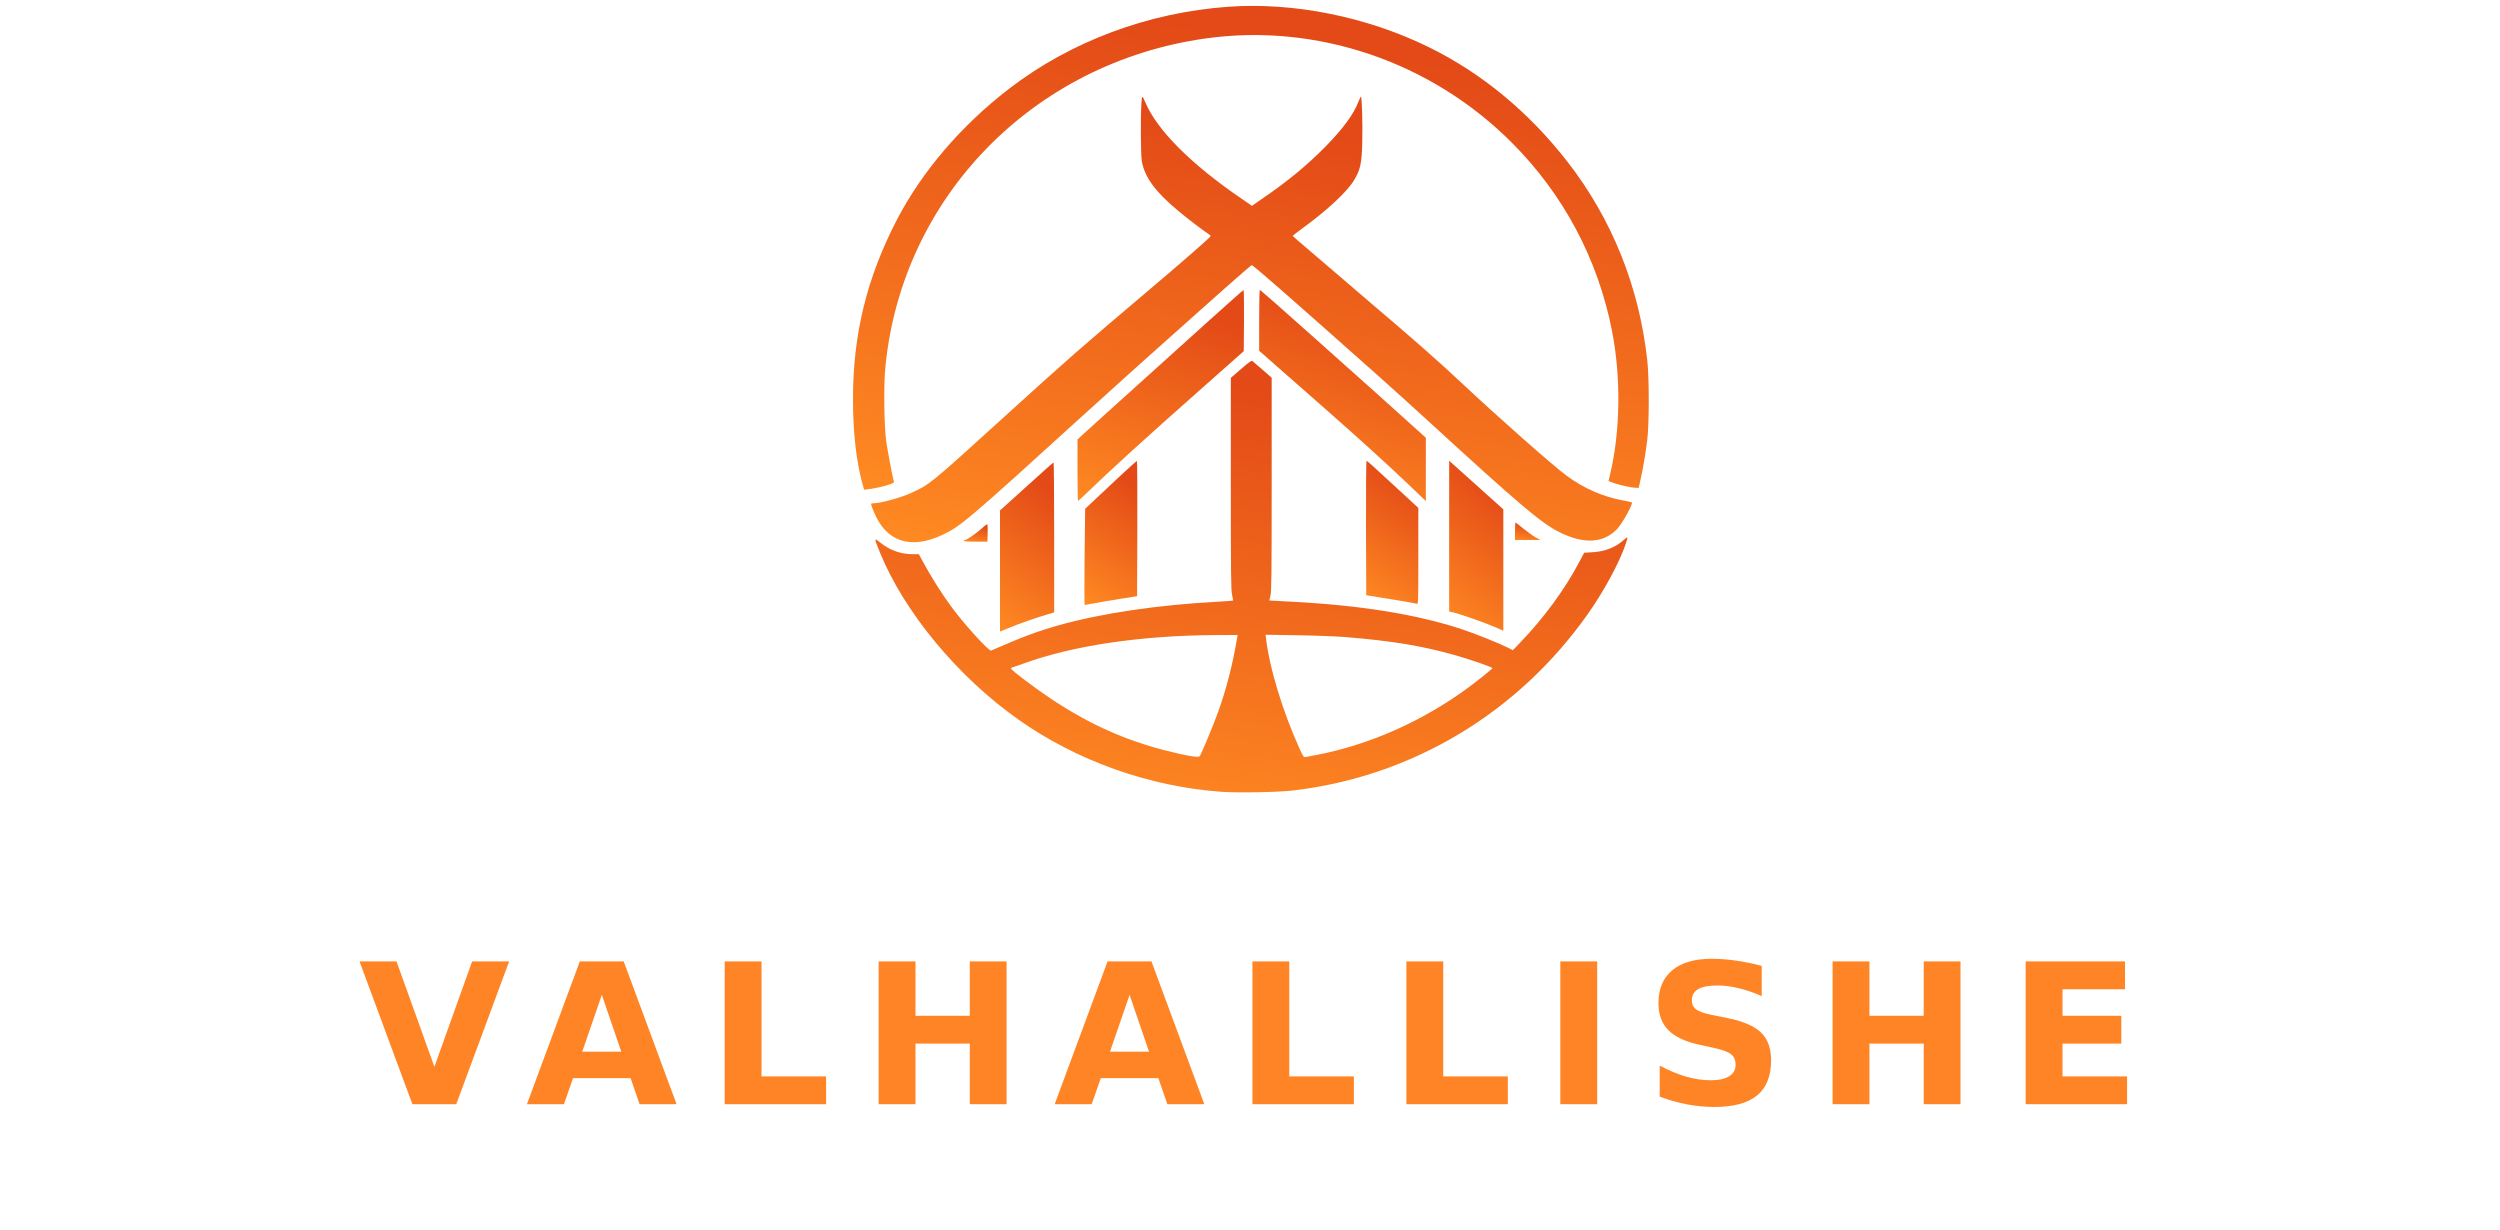
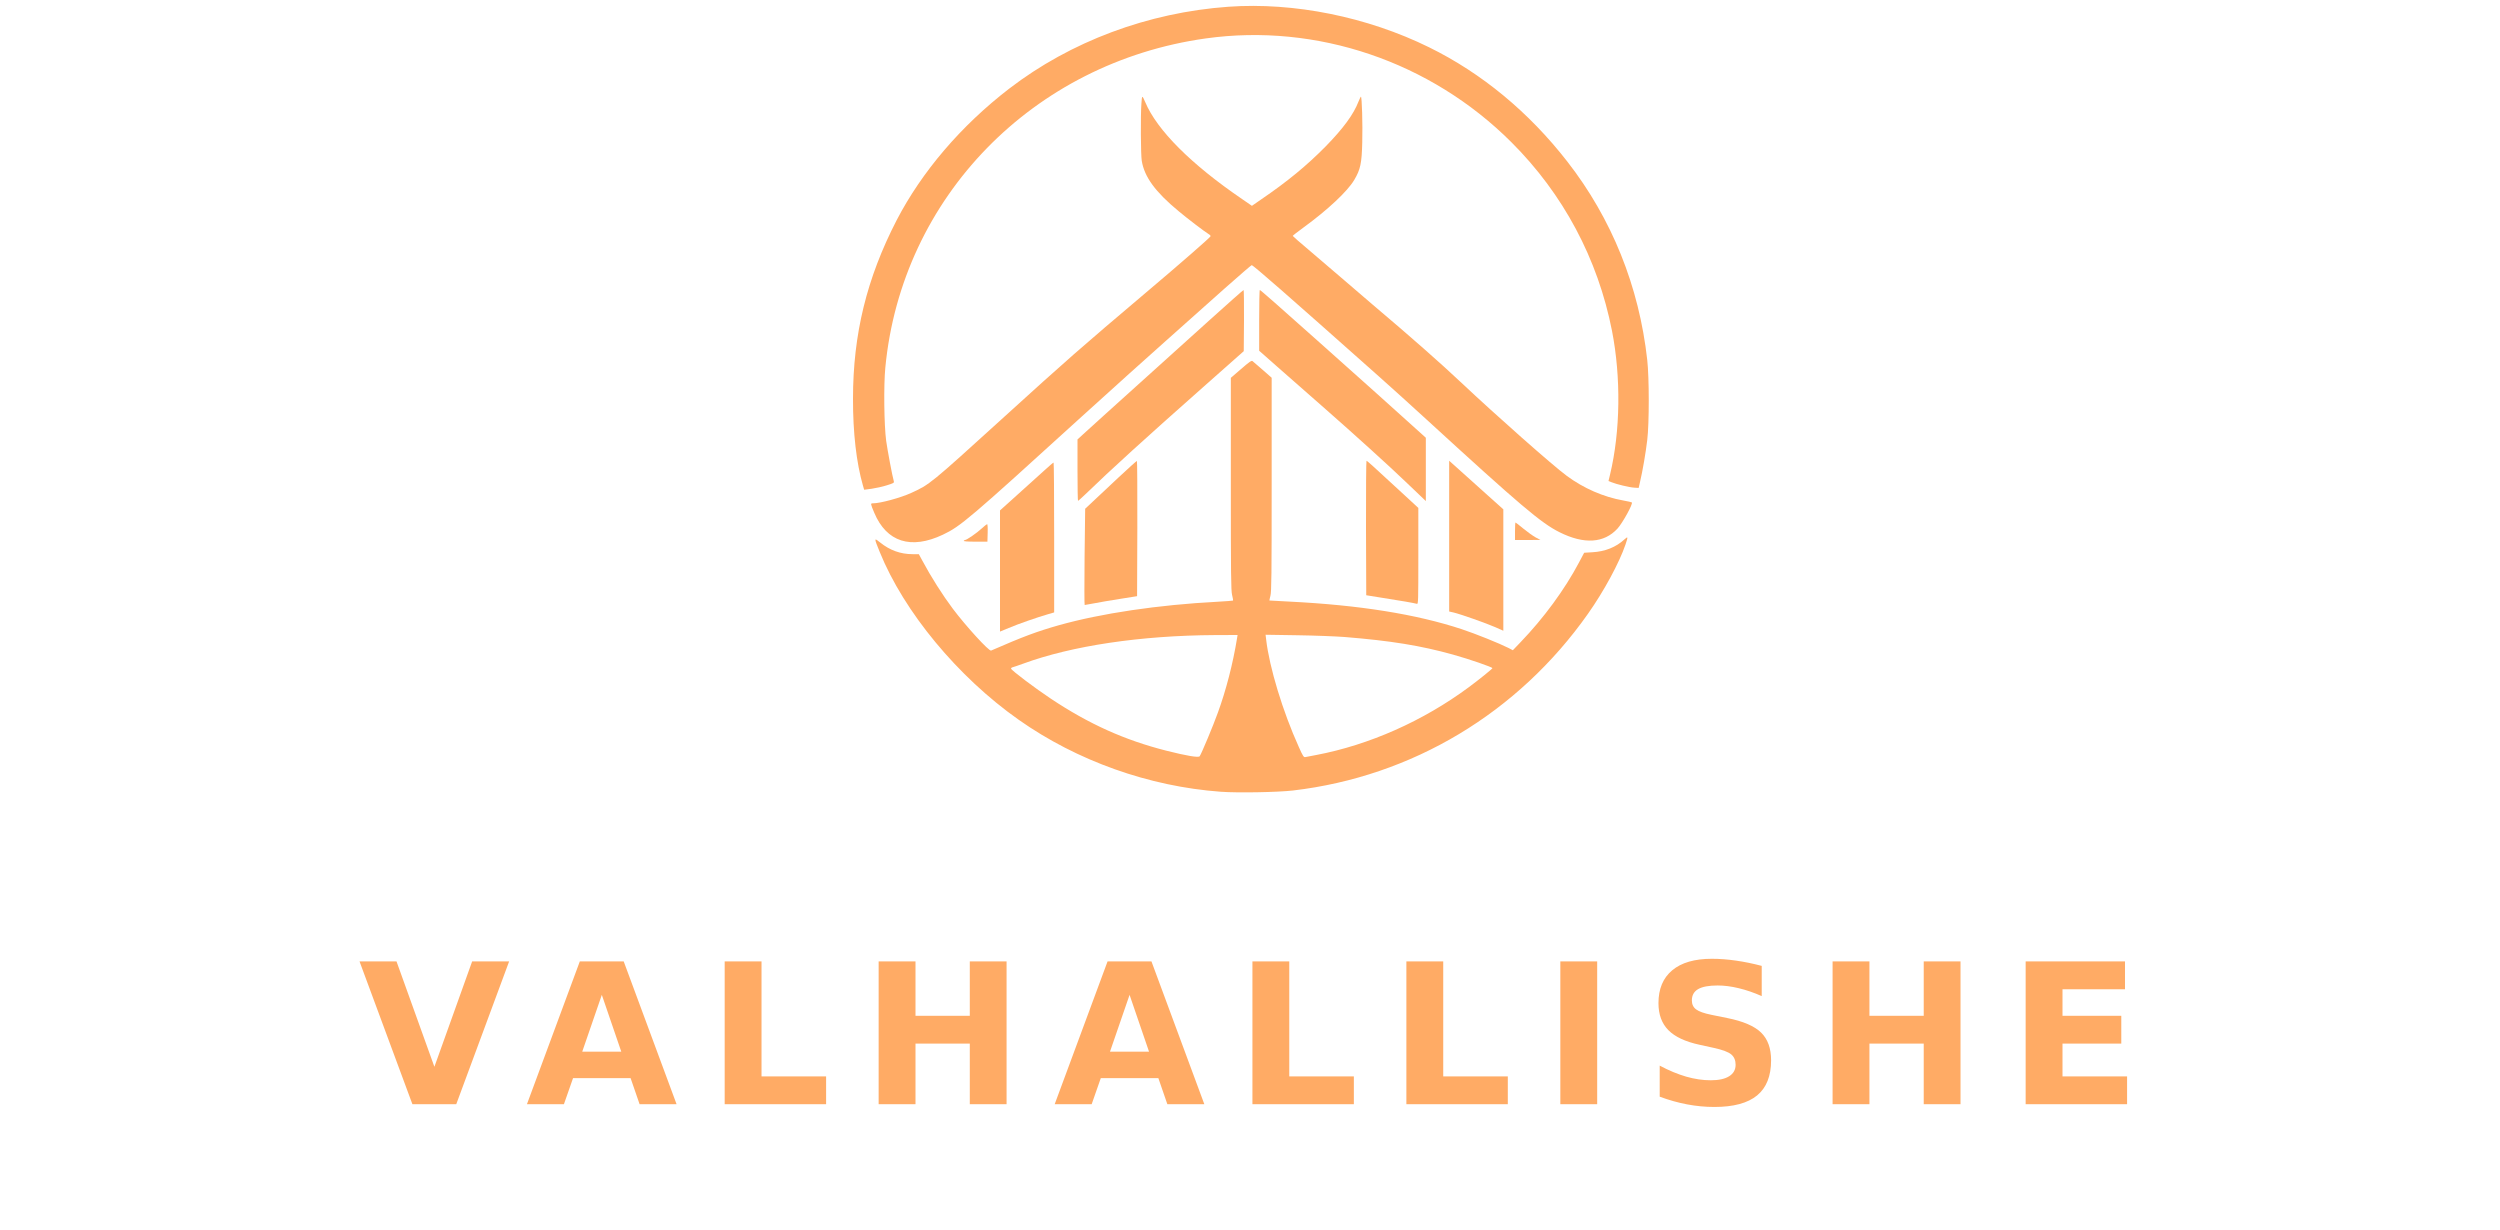
<svg xmlns="http://www.w3.org/2000/svg" viewBox="0 0 600 295" role="img" aria-labelledby="title">
-   <defs>
-     <linearGradient id="ember" x1="0" y1="0" x2="0.25" y2="1">
-       <stop stop-color="#ff8a22" />
-       <stop offset="1" stop-color="#e34a17" />
-     </linearGradient>
-   </defs>
  <svg x="203" y="0" width="194" height="192" viewBox="140 120 970 960">
-     <g transform="translate(0,1254) scale(0.1,-0.1)" fill="url(#ember)" stroke="none">
+     <g transform="translate(0,1254) scale(0.1,-0.1)" fill="#ffab65" stroke="none">
      <path d="M5990 11259 c-964 -69 -1892 -416 -2630 -983 -576 -443 -1048 -996 -1350 -1578 -359 -696 -524 -1368 -524 -2143 -1 -409 41 -769 119 -1041 l15 -51 90 12 c49 7 131 25 181 41 81 25 90 30 85 48 -18 61 -77 378 -92 486 -25 188 -31 668 -10 880 195 2041 1771 3659 3846 3949 1330 186 2697 -278 3665 -1244 624 -622 1039 -1400 1209 -2265 109 -558 101 -1205 -23 -1723 l-19 -79 37 -15 c57 -24 216 -62 273 -65 l52 -3 17 75 c30 126 68 347 86 500 24 202 24 740 0 960 -98 884 -425 1695 -959 2381 -463 595 -1027 1061 -1660 1372 -742 365 -1619 542 -2408 486z" />
      <path d="M4947 10099 c-11 -145 -8 -617 4 -688 31 -193 162 -373 441 -604 111 -93 315 -248 360 -275 16 -9 27 -21 25 -27 -5 -15 -369 -333 -772 -673 -795 -673 -944 -803 -1735 -1522 -855 -777 -865 -785 -1085 -885 -129 -59 -372 -125 -460 -125 -31 0 -30 -3 16 -113 148 -352 440 -445 824 -263 213 101 313 186 1670 1421 182 165 438 397 570 515 132 118 326 291 430 385 543 487 1019 908 1035 913 13 5 403 -336 1530 -1338 145 -129 404 -363 575 -520 1120 -1026 1369 -1237 1590 -1347 295 -147 533 -132 695 44 61 67 189 299 172 314 -4 3 -50 14 -102 23 -238 42 -478 147 -679 296 -171 126 -851 728 -1261 1114 -251 237 -617 559 -1070 942 -47 40 -199 170 -339 291 -140 120 -335 287 -435 372 -100 84 -182 156 -183 160 -1 3 57 49 129 101 291 212 528 434 609 571 74 124 90 200 96 449 6 219 -4 550 -16 550 -3 0 -16 -27 -29 -59 -60 -155 -183 -322 -396 -540 -223 -226 -455 -418 -772 -634 l-111 -77 -119 82 c-610 416 -1020 826 -1161 1162 -38 87 -39 87 -46 -15z" />
      <path d="M5774 7507 c-214 -194 -554 -500 -755 -681 -200 -181 -425 -383 -499 -450 -73 -67 -180 -163 -237 -215 l-103 -94 0 -368 c0 -203 3 -369 6 -369 4 0 43 35 88 78 315 305 707 661 1456 1324 l445 394 3 367 c1 202 -1 367 -5 367 -5 -1 -184 -159 -399 -353z" />
      <path d="M6360 7495 l0 -364 213 -188 c117 -103 373 -328 568 -499 355 -311 789 -705 969 -878 52 -50 130 -125 173 -165 l77 -74 0 380 0 380 -232 209 c-306 276 -318 287 -1033 925 -517 461 -719 639 -727 639 -5 0 -8 -164 -8 -365z" />
      <path d="M6143 6912 l-123 -106 0 -1270 c0 -1097 2 -1280 15 -1335 9 -35 14 -66 11 -68 -2 -2 -86 -8 -187 -14 -708 -37 -1397 -139 -1907 -283 -260 -74 -424 -135 -809 -303 -25 -10 -301 292 -459 502 -121 161 -263 384 -369 583 l-39 72 -76 0 c-143 0 -273 47 -388 140 -75 60 -75 58 -6 -112 292 -721 937 -1500 1668 -2015 701 -494 1564 -801 2425 -864 205 -15 684 -6 867 15 1429 168 2701 930 3540 2121 192 272 376 613 450 831 32 95 31 101 -12 62 -101 -94 -234 -147 -386 -155 l-98 -6 -61 -115 c-173 -327 -424 -669 -703 -959 l-92 -96 -49 26 c-113 57 -401 173 -565 227 -543 179 -1224 289 -2070 331 -129 7 -236 13 -237 13 -1 1 4 26 12 56 13 47 15 248 15 1336 l0 1281 -107 94 c-60 52 -115 99 -123 106 -12 9 -38 -9 -137 -95z m-48 -3229 c-50 -307 -132 -625 -231 -896 -56 -156 -198 -495 -218 -522 -14 -19 -156 5 -401 67 -500 127 -927 319 -1385 624 -183 121 -471 338 -477 360 -2 6 6 14 19 17 13 3 68 22 123 42 587 216 1412 339 2303 344 l273 1 -6 -37z m1290 13 c556 -45 912 -103 1300 -211 198 -55 475 -151 474 -163 0 -8 -170 -145 -284 -229 -549 -406 -1194 -692 -1830 -813 -60 -11 -120 -23 -131 -25 -19 -4 -29 10 -79 123 -191 422 -353 955 -391 1286 l-7 59 379 -6 c208 -3 465 -13 569 -21z" />
      <path d="M4674 5612 c-115 -108 -253 -237 -306 -287 l-96 -90 -7 -577 c-3 -318 -3 -578 1 -578 4 0 57 10 118 21 61 12 201 36 311 53 l200 32 3 812 c1 447 -1 812 -5 811 -5 0 -103 -89 -219 -197z" />
      <path d="M7642 5003 l3 -806 205 -33 c201 -31 368 -60 403 -70 16 -5 17 27 17 573 l0 578 -206 190 c-354 327 -407 375 -416 375 -4 0 -7 -363 -6 -807z" />
      <path d="M8640 4907 l0 -905 53 -12 c84 -20 393 -129 500 -176 l97 -43 0 729 0 728 -182 163 c-101 90 -247 222 -325 292 l-143 128 0 -904z" />
      <path d="M3779 5692 c-59 -53 -202 -182 -318 -287 l-211 -190 0 -727 0 -727 104 43 c110 47 354 132 474 166 l72 21 0 899 c0 495 -3 900 -7 899 -5 0 -56 -44 -114 -97z" />
      <path d="M9430 4965 l0 -105 153 0 152 1 -57 30 c-31 17 -97 64 -147 105 -49 41 -92 74 -95 74 -3 0 -6 -47 -6 -105z" />
      <path d="M3030 4998 c-55 -52 -180 -138 -199 -138 -5 0 -13 -4 -16 -10 -4 -6 45 -10 139 -10 l145 0 3 105 c2 66 -1 105 -7 105 -5 -1 -35 -24 -65 -52z" />
    </g>
  </svg>
-   <text x="300" y="265" text-anchor="middle" fill="#ff8425" font-family="DejaVu Sans,Arial,sans-serif" font-size="47" font-weight="700" letter-spacing="7">VALHALLISHE</text>
+   <text x="300" y="265" text-anchor="middle" fill="#ffab65" font-family="DejaVu Sans,Arial,sans-serif" font-size="47" font-weight="700" letter-spacing="7">VALHALLISHE</text>
</svg>
